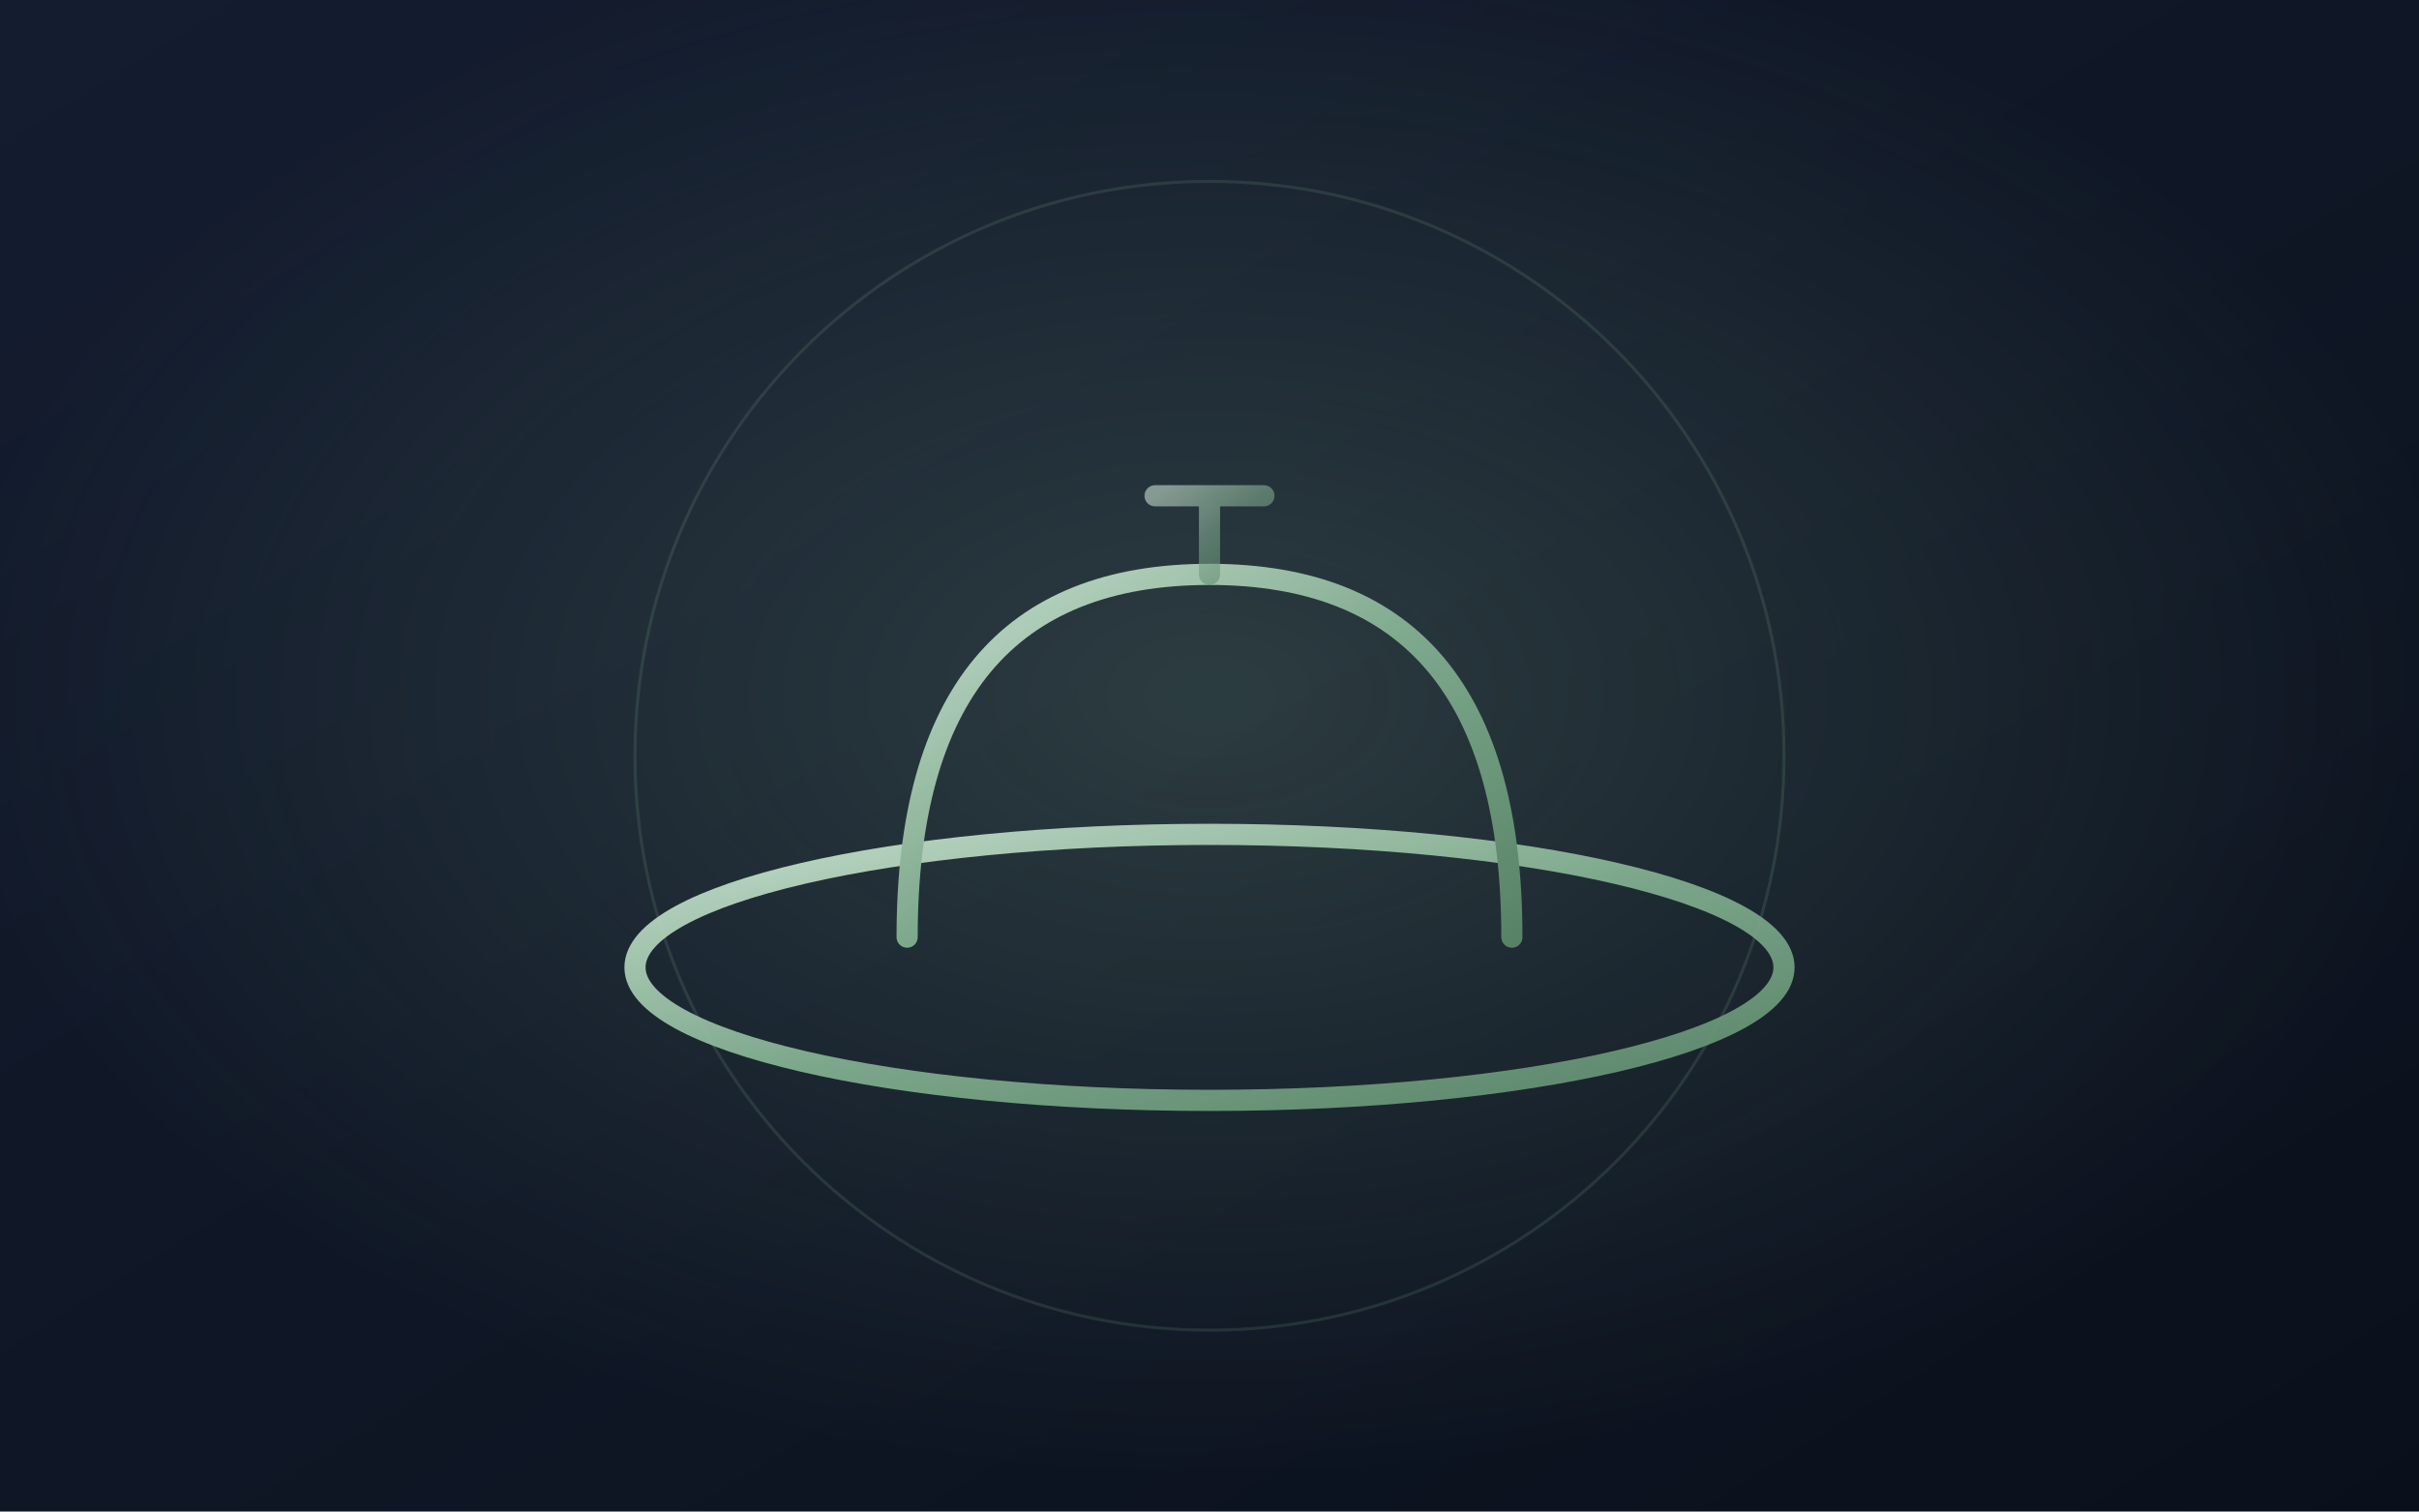
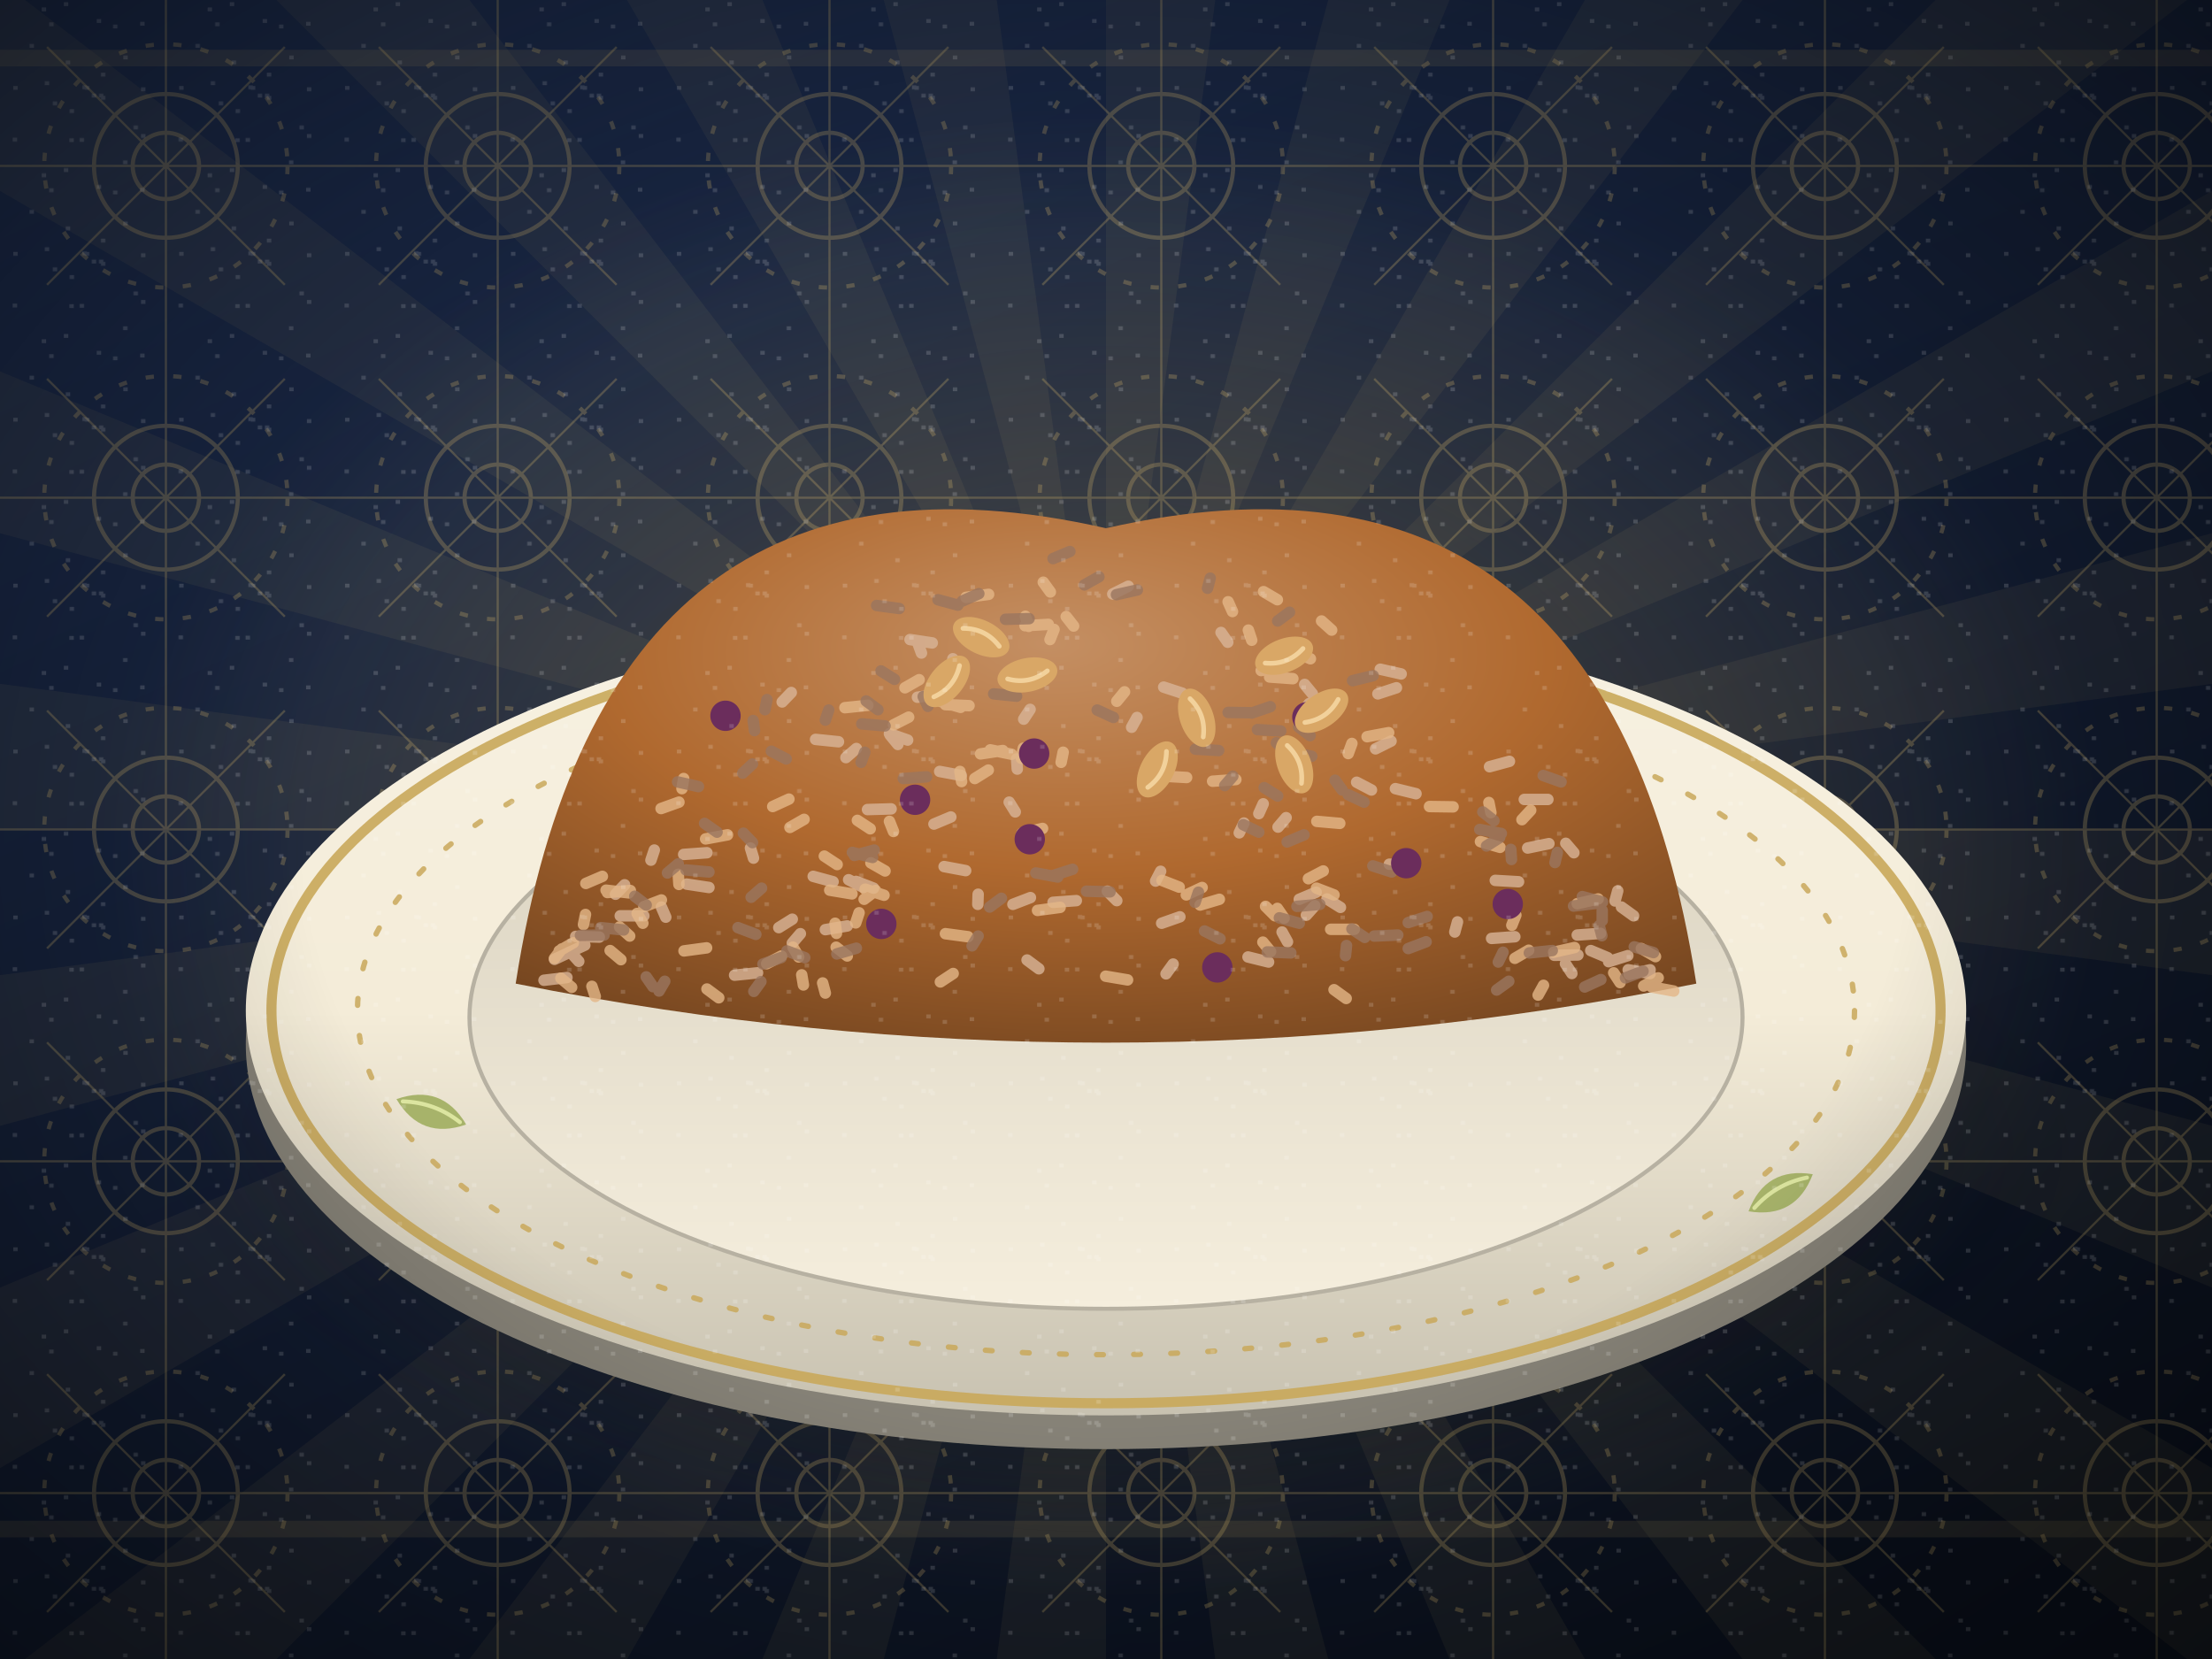
- <svg xmlns="http://www.w3.org/2000/svg" viewBox="0 0 800 500" role="img" aria-label="طبق">
+ <svg xmlns="http://www.w3.org/2000/svg" viewBox="0 0 800 600" preserveAspectRatio="xMidYMid slice" role="img" aria-label="rice">
  <defs>
-     <linearGradient id="bg" x1="0" y1="0" x2="1" y2="1">
-       <stop offset="0%" stop-color="#141d30" />
-       <stop offset="100%" stop-color="#0a101b" />
+     <pattern id="p0" width="120" height="120" patternUnits="userSpaceOnUse">
+       <g fill="none" stroke="#d6b66a" stroke-width="1.5" opacity="0.272">
+         <circle cx="60" cy="60" r="12" />
+         <circle cx="60" cy="60" r="26" />
+         <circle cx="60" cy="60" r="44" stroke-dasharray="3 7" />
+         <path d="M60 0v120M0 60h120M17 17l86 86M103 17L17 103" stroke-width="0.8" />
+       </g>
+     </pattern>
+     <linearGradient id="l1" x1="0.2" y1="0" x2="0.8" y2="1">
+       <stop offset="0%" stop-color="#1b2a4a" />
+       <stop offset="100%" stop-color="#0a101c" />
    </linearGradient>
-     <radialGradient id="gl" cx="50%" cy="46%" r="52%">
-       <stop offset="0%" stop-color="#86b394" stop-opacity=".24" />
-       <stop offset="100%" stop-color="#86b394" stop-opacity="0" />
+     <radialGradient id="r2" cx="0.5" cy="0.5" r="0.5">
+       <stop offset="0%" stop-color="#d6b66a" stop-opacity="0.32" />
+       <stop offset="100%" stop-color="#d6b66a" stop-opacity="0" />
    </radialGradient>
-     <linearGradient id="g" x1="1" y1="1" x2="0" y2="0">
-       <stop offset="0%" stop-color="#5d8a6b" />
-       <stop offset="50%" stop-color="#86b394" />
-       <stop offset="100%" stop-color="#d2ecd8" />
+     <radialGradient id="r3" cx="0.5" cy="0.5" r="0.5">
+       <stop offset="0%" stop-color="#000" stop-opacity="0.55" />
+       <stop offset="100%" stop-color="#000" stop-opacity="0" />
+     </radialGradient>
+     <linearGradient id="l4" x1="0" y1="0" x2="0" y2="1">
+       <stop offset="0%" stop-color="#f7f1e2" />
+       <stop offset="50%" stop-color="#f4ecd8" />
+       <stop offset="100%" stop-color="#c8c2b1" />
    </linearGradient>
+     <linearGradient id="l5" x1="0" y1="0" x2="0" y2="1">
+       <stop offset="0%" stop-color="#d7d0be" />
+       <stop offset="100%" stop-color="#f5eedd" />
+     </linearGradient>
+     <radialGradient id="r6" cx="0.5" cy="0.3" r="0.8" fx="0.45" fy="0.25">
+       <stop offset="0%" stop-color="#c48f63" />
+       <stop offset="50%" stop-color="#b0692f" />
+       <stop offset="100%" stop-color="#72441f" />
+     </radialGradient>
+     <pattern id="n7" width="60" height="60" patternUnits="userSpaceOnUse">
+       <path d="M30.7 31.8h1.6M36.5 35.4h1.6M51 32.3h1.6M4.8 31.8h1.6M36.5 27h1.6M28.8 50.6h1.6M25.2 40.2h1.6M40.9 9.6h1.6M10.7 16.6h1.6M23.8 22.6h1.6M35 7.6h1.6M35.8 34.6h1.6M25.1 50.7h1.6M48.3 46.1h1.6M19.1 37.4h1.6M15.1 3.4h1.6M44.5 58.7h1.6M17.8 8.8h1.6M44.6 20.8h1.6M33.2 34.6h1.6M50.7 8.6h1.6M51 49.2h1.6M23.1 1.5h1.6M4.6 50.5h1.6M29.8 31.6h1.6M16.2 30.1h1.6" stroke="#fff" stroke-width="1.4" opacity=".16" />
+     </pattern>
+     <radialGradient id="r8" cx="0.5" cy="0.5" r="0.72">
+       <stop offset="0%" stop-color="#000" stop-opacity="0" />
+       <stop offset="50%" stop-color="#000" stop-opacity="0" />
+       <stop offset="100%" stop-color="#000" stop-opacity="0.5" />
+     </radialGradient>
  </defs>
-   <rect width="800" height="500" fill="url(#bg)" />
-   <rect width="800" height="500" fill="url(#gl)" />
-   <circle cx="400" cy="250" r="190" fill="none" stroke="#86b394" stroke-opacity=".16" />
-   <g fill="none" stroke="url(#g)" stroke-width="7" stroke-linecap="round" stroke-linejoin="round" opacity=".92">
-     <ellipse cx="400" cy="320" rx="190" ry="44" />
-     <path d="M300 310q0 -120 100 -120t100 120" />
-     <path d="M400 190v-26M382 164h36" stroke-opacity=".6" />
+   <rect width="800" height="600" fill="url(#l1)" />
+   <path d="M400 300L1300 300L1292.3 417.5ZM400 300L1269.3 532.9L1231.5 644.4ZM400 300L1179.4 750L1114 847.9ZM400 300L1036.4 936.4L947.9 1014ZM400 300L850 1079.4L744.4 1131.5ZM400 300L632.9 1169.3L517.5 1192.3ZM400 300L400 1200L282.5 1192.3ZM400 300L167.1 1169.3L55.6 1131.5ZM400 300L-50 1079.4L-147.9 1014ZM400 300L-236.4 936.4L-314 847.9ZM400 300L-379.4 750L-431.5 644.4ZM400 300L-469.3 532.9L-492.3 417.5ZM400 300L-500 300L-492.3 182.5ZM400 300L-469.3 67.1L-431.5 -44.4ZM400 300L-379.4 -150L-314 -247.9ZM400 300L-236.4 -336.4L-147.9 -414ZM400 300L-50 -479.4L55.6 -531.5ZM400 300L167.1 -569.3L282.5 -592.3ZM400 300L400 -600L517.5 -592.3ZM400 300L632.9 -569.3L744.4 -531.5ZM400 300L850 -479.4L947.9 -414ZM400 300L1036.4 -336.4L1114 -247.9ZM400 300L1179.4 -150L1231.5 -44.4ZM400 300L1269.3 67.1L1292.3 182.5Z" fill="#d6b66a" opacity="0.07" />
+   <rect width="800" height="600" fill="url(#p0)" />
+   <rect y="18" width="800" height="6" fill="#d6b66a" opacity=".12" />
+   <rect y="550" width="800" height="6" fill="#d6b66a" opacity=".12" />
+   <ellipse cx="400" cy="310" rx="360" ry="270" fill="url(#r2)" />
+   <g transform="translate(400 335) scale(1.22) translate(-400 -335)">
+     <ellipse cx="406" cy="402" rx="285.6" ry="108" fill="url(#r3)" />
+     <ellipse cx="400" cy="370" rx="255" ry="120" fill="#868277" />
+     <ellipse cx="400" cy="360" rx="255" ry="120" fill="url(#l4)" />
+     <ellipse cx="400" cy="360" rx="247.4" ry="116.4" fill="none" stroke="#c9a85a" stroke-width="3" opacity=".9" />
+     <ellipse cx="400" cy="362" rx="188.7" ry="86.4" fill="url(#l5)" stroke="#b7b1a2" stroke-width="1.2" />
+     <ellipse cx="400" cy="360" rx="221.9" ry="102" fill="none" stroke="#c9a85a" stroke-width="1.6" stroke-dasharray="2 9" stroke-linecap="round" opacity=".85" />
+     <path d="M225 352Q251.25 183.25 400 217Q548.75 183.25 575 352Q400 387 225 352Z" fill="url(#r6)" />
+     <path d="M268.2 329.3l1.3 3M536.2 346.1l1.9 2.9M245.5 340.6l-4.8 2.2M446.6 298.7l-1.3 2.9M266.1 312.4l-1 3M241.2 342.6l2.5 2.8M362.1 325.5l-0.1 3M313.9 279.6l6.8 0.7M536.3 310.4l2.4 2.8M474.3 292.3l4.4 2.3M406.6 234.2l-4.6 2.3M484 316.6l7 0.3M307 332.9l-4 2.5M294.6 311.8l0.9 3M242.8 338l7 0.2M442.1 344.1l6.1 1.5M309.4 337.2l-2.4 2.8M371.3 298.2l1.8 2.9M335.8 277.9l5.4 1.9M336 278.3l2.3 2.8M421.9 332.2l-5.4 1.9M376.6 345l3.5 2.6M326 282.3l-3.1 2.7M453.4 302.8l-2.4 2.8M521.2 338.1l-6.9 0.5M519.6 286.1l-5.9 1.6M354.6 255.7l0 3M539.9 343.5l-7 0.1M350.7 289.1l6.4 1.2M485.8 294.2l6.1 1.5M515.4 321.4l6.9 0.4M313.2 320.2l5.9 1.6M400.4 324.6l2.8 2.8M458.9 263.3l2.3 2.8M561.3 347.9l-6.2 1.4M241.2 342.6l-4.7 2.2M344.2 251l1.1 3M419.9 346.2l-2.1 2.9M531.3 310.5l-6.3 1.3M354 302.6l-5 2.1M306.7 265.7l-2.7 2.8M323.7 321.2l4.4 2.3M461.9 328.9l-2.5 2.8M377.5 270.7l-1.9 2.9M263 331.9l-7 0M504.2 333.7l-0.8 3M350.8 266.2l-6.7 0.9M554.8 347.9l6.5 1.1M296.7 348.8l-6.8 0.7M440.9 304.4l-1.4 2.9M377.6 326.5l-5.2 2M524 297.4l7 0M240.2 350.2l-6.8 0.8M373.5 285.4l0.2 3M462.3 324.9l-5 2.1M554.7 343.7l-5.7 1.8M352 317.3l6.4 1.2M275.7 322.5l6.6 1M543.7 342.2l5 2.1M325.9 321.7l5.2 2M551.7 324.5l-0.8 3M486.1 264.3l-5.5 1.8M257.3 322.7l-2.7 2.8M481.3 258.8l6.2 1.4M460.2 269l-2.2 2.9M341.9 250l6.6 1M484.5 280.1l-4.6 2.3M452.2 336.7l1.6 2.9M434.1 247.9l2 2.9M336.3 300.2l-7 0.2M391.2 327.4l-6.9 0.5M409.2 273.1l-1.6 2.9M281.7 313.2l-6.9 0.5M416.2 318.7l-1.5 2.9M465.5 326.9l4 2.5M417.1 264.1l5.5 1.8M552.8 329.3l3.6 2.6M546.6 337.1l-6.9 0.5M323.3 334.9l-6.5 1.1" fill="none" stroke="#d8b497" stroke-width="3.4" stroke-linecap="round" stroke-linejoin="round" opacity=".8" />
+     <path d="M550.5 348.8l1.9 2.9M259 324.4l-6.8 0.6M331.7 324.4l-3.4 2.6M361.9 252.1l6.6 1M352.4 269.3l7 0.3M344.6 261.9l-4.2 2.4M558.7 341.6l4.2 2.4M495.9 299.5l7 0.1M545.9 326.9l-6.2 1.4M268.2 327.2l-5.2 2M513.5 298.3l0.6 3M466.6 335.9l7 0M448.5 261.1l6.9 0.5M261 331.2l1.7 2.9M242.1 339.9l-4.2 2.4M472.9 280.8l-1.1 3M381.4 233l2.1 2.9M273.4 298.2l-5.3 1.9M335.8 303.9l1.2 3M354.7 349l-3.8 2.5M330.3 316.2l4.2 2.4M316 351.8l0.8 3M446.7 235.8l4.1 2.4M350.4 264.4l-2.3 2.8M417 290.5l6.9 0.4M375.5 282.2l-0.6 3M384.6 247l-1.2 3M238.7 341.7l-2.2 2.8M253 342.2l3.2 2.7M247.6 352.8l1 3M341.5 273l-4.5 2.3M320 341.2l3.3 2.6M452.2 257.8l-6.2 1.4M467.6 353.8l3.6 2.6M369.4 282.9l-6.6 1M250.7 320.2l-4.9 2.1M281.7 353.6l3.5 2.6M310.5 303.3l-4.2 2.4M307.2 341.2l1.7 2.9M365.7 282.7l6.3 1.3M329.4 269.5l-6.8 0.7M561.8 353l6.5 1.2M287.8 307.9l-6.5 1.2M416.6 321.4l5.1 2M442.2 247.2l1 3M351.1 268.4l5.8 1.7M238.4 350.4l3.2 2.7M399.9 349.8l6.5 1.1M521.5 331.7l-1.2 3M452.9 252.3l-4.5 2.3M309.8 349.4l0.5 3M438.5 291.5l-6.9 0.5M405.5 265.5l-2.3 2.8M433.6 327l-5.7 1.7M326.3 303.6l3.8 2.5M281.6 341.4l-6.7 0.9M365.1 288.7l-4 2.5M251.8 324.3l6.7 0.8M464.4 318.6l-4.4 2.3M382.9 245.5l-6.9 0.4M529.7 352.5l-1.6 2.9M483.8 277.6l-6.4 1.2M365.2 236.6l-6.7 0.9M326.8 331l-1 3M381.2 306l-6.1 1.4M319.7 334.1l0.4 3M388.2 243.2l2.2 2.8M318.1 324.3l6.6 1.1M428.5 323.5l-4.7 2.2M563.7 350.3l-4.3 2.4M386.4 329.4l-6.7 0.9M463.9 244.5l3 2.7M450.8 329.7l2 2.9M306 297.3l-4.8 2.2M328.6 324l5.6 1.8M316.5 314.2l3.8 2.5M525.9 300.6l-2.6 2.8M245.7 331.5l-0.6 3M446.5 339.7l2.3 2.8M352.4 337.2l6.7 0.9M387.3 283.4l-0.6 3M525.3 342.1l-4.1 2.4M356.7 289.1l0.5 3M462.5 303.9l6.8 0.6M462.4 323.7l5.2 2M274.8 291.2l-0.5 3M455.7 253.6l4.9 2.1M376.1 243.1l1 3M447.3 329.1l2.8 2.8M303.8 343.8l-4.4 2.3M273.2 319.6l0.2 3M511 309.9l5.8 1.7M255.8 335.2l3 2.7M538.9 341.3l-6.2 1.4M436.2 238.8l1.3 2.9" fill="none" stroke="#e4b687" stroke-width="3.4" stroke-linecap="round" stroke-linejoin="round" opacity=".8" />
+     <path d="M346.8 290.7l-6.9 0.5M345.8 266.9l1.4 2.9M326 341.5l-5.8 1.7M444.9 276.7l6.9 0.4M350.2 238.2l5.9 1.6M479.1 317.1l5.6 1.8M269.2 351.3l-1.7 2.9M454.4 241.9l-3.5 2.6M295.2 286.9l-2.9 2.7M263.7 350l2 2.9M545.4 328.2l-6.8 0.8M447.8 342.6l7 0.3M281 304.5l3.7 2.6M463.4 328.5l-6.8 0.6M451.4 332.5l5.9 1.6M546.7 350.8l-4.8 2.2M328.5 283.4l-1.1 3M511.7 301.1l3.3 2.6M458.7 307.9l-5 2.1M327.6 275l6.9 0.6M529.6 290.3l5.3 1.9M440.7 304.9l4.6 2.2M366.7 266.1l6.8 0.7M299.5 267.8l-0.6 3M448.7 269.9l-5.5 1.9M471.3 340.7l-0.3 3M300.8 283.1l4.4 2.3M430.9 231.8l-0.8 3M454.6 283.4l6.4 1.2M331.3 312.4l-5.9 1.6M486.5 337.6l-7 0.3M437.6 290.5l-2.4 2.8M479.2 260.7l-6.1 1.5M533.8 313.1l-0.7 3M295.4 274l0.4 3M297.9 323.7l-3.1 2.7M362.1 337.9l-1.8 2.9M516.7 308.7l-3.9 2.5M519.4 351.3l-3.6 2.6M541.2 326.2l6 1.6M292.5 307.4l2.7 2.8M379.2 319.2l6.5 1.2M409.3 235.3l-6.2 1.4M450.5 280.6l3 2.7M251.2 337.6l-7 0.1M446.9 293.9l4 2.5M369 326.7l-3.5 2.6M303.7 344.3l-5.4 1.9M559.2 348.3l-5.2 2M495.2 332.1l-5.6 1.8M362.3 236.4l-4.9 2.2M472.9 335.8l3.8 2.5M436.2 271.6l7 0.1M427.4 324.9l-1 3M324.8 313.1l6 1.5M520 312.2l0.2 3M305.4 342.3l5.3 2M494.9 339.6l-5.3 2M389.3 223.9l-5 2.1M397.9 231.4l-4.3 2.4M394.2 324.6l7 0.2M457.1 275.9l3.4 2.6M250.2 335.4l6.8 0.7M332 239.9l6.7 0.9M297.7 351.4l-2.1 2.9M273.2 316.5l-3.2 2.7M290.9 335.4l5.3 2M275.5 318.3l6.8 0.6M260.3 326.1l3.4 2.6M328.9 268.2l3.5 2.6M510.8 306.3l6.4 1.2M317.8 270.9l-1 3M556.6 341.1l5.7 1.7M546.2 334.8l0.8 3M467.9 291.7l2.1 2.9M547.1 330.3l0 3M426.5 282.5l6.9 0.4M397.4 270.9l4.8 2.2M273 292.2l6.2 1.4M471.8 296l4.7 2.2M517.7 342.7l-1.4 2.9M377.2 243.8l-7 0.2M333.3 259.3l4 2.5M390.1 318.1l-5.6 1.8M532.3 342.2l-6.8 0.7M429.2 336.4l4.6 2.3" fill="none" stroke="#9a755f" stroke-width="3.4" stroke-linecap="round" stroke-linejoin="round" opacity=".8" />
+     <ellipse cx="519.1" cy="328.4" rx="4.5" ry="4.5" fill="#6b2d5c" />
+     <ellipse cx="333.4" cy="334.3" rx="4.5" ry="4.5" fill="#6b2d5c" />
+     <ellipse cx="433" cy="347.2" rx="4.5" ry="4.5" fill="#6b2d5c" />
+     <ellipse cx="343.4" cy="297.5" rx="4.5" ry="4.5" fill="#6b2d5c" />
+     <ellipse cx="459.7" cy="273" rx="4.5" ry="4.5" fill="#6b2d5c" />
+     <ellipse cx="489" cy="316.3" rx="4.5" ry="4.5" fill="#6b2d5c" />
+     <ellipse cx="287.2" cy="272.6" rx="4.5" ry="4.5" fill="#6b2d5c" />
+     <ellipse cx="378.7" cy="283.8" rx="4.5" ry="4.5" fill="#6b2d5c" />
+     <ellipse cx="377.4" cy="309.2" rx="4.5" ry="4.5" fill="#6b2d5c" />
+     <g transform="rotate(168.5 376.7 260.5)">
+       <ellipse cx="376.7" cy="260.5" rx="9" ry="5" fill="#d9a766" />
+       <path d="M370.671 260.516Q376.671 257.516 382.671 260.516" fill="none" stroke="#f2d19b" stroke-width="1.4" stroke-linecap="round" stroke-linejoin="round" />
+     </g>
+     <g transform="rotate(159 452.8 254.8)">
+       <ellipse cx="452.8" cy="254.8" rx="9" ry="5" fill="#d9a766" />
+       <path d="M446.814 254.784Q452.814 251.784 458.814 254.784" fill="none" stroke="#f2d19b" stroke-width="1.4" stroke-linecap="round" stroke-linejoin="round" />
+     </g>
+     <g transform="rotate(117.5 415.2 288.5)">
+       <ellipse cx="415.2" cy="288.5" rx="9" ry="5" fill="#d9a766" />
+       <path d="M409.219 288.542Q415.219 285.542 421.219 288.542" fill="none" stroke="#f2d19b" stroke-width="1.4" stroke-linecap="round" stroke-linejoin="round" />
+     </g>
+     <g transform="rotate(69.4 455.8 287)">
+       <ellipse cx="455.8" cy="287" rx="9" ry="5" fill="#d9a766" />
+       <path d="M449.825 286.973Q455.825 283.973 461.825 286.973" fill="none" stroke="#f2d19b" stroke-width="1.4" stroke-linecap="round" stroke-linejoin="round" />
+     </g>
+     <g transform="rotate(26.2 363 249.3)">
+       <ellipse cx="363" cy="249.3" rx="9" ry="5" fill="#d9a766" />
+       <path d="M357.001 249.345Q363.001 246.345 369.001 249.345" fill="none" stroke="#f2d19b" stroke-width="1.4" stroke-linecap="round" stroke-linejoin="round" />
+     </g>
+     <g transform="rotate(129.4 352.8 262.4)">
+       <ellipse cx="352.8" cy="262.4" rx="9" ry="5" fill="#d9a766" />
+       <path d="M346.781 262.448Q352.781 259.448 358.781 262.448" fill="none" stroke="#f2d19b" stroke-width="1.4" stroke-linecap="round" stroke-linejoin="round" />
+     </g>
+     <g transform="rotate(71 426.9 273.2)">
+       <ellipse cx="426.9" cy="273.2" rx="9" ry="5" fill="#d9a766" />
+       <path d="M420.903 273.238Q426.903 270.238 432.903 273.238" fill="none" stroke="#f2d19b" stroke-width="1.4" stroke-linecap="round" stroke-linejoin="round" />
+     </g>
+     <g transform="rotate(145.3 463.9 271.1)">
+       <ellipse cx="463.9" cy="271.1" rx="9" ry="5" fill="#d9a766" />
+       <path d="M457.943 271.052Q463.943 268.052 469.943 271.052" fill="none" stroke="#f2d19b" stroke-width="1.4" stroke-linecap="round" stroke-linejoin="round" />
+     </g>
+     <g transform="rotate(20 200 390)">
+       <path d="M189 390Q200 381 211 390Q200 399 189 390Z" fill="#a7b36a" />
+       <path d="M191 390Q200 387 209 390" fill="none" stroke="#dce5a0" stroke-width="1.2" stroke-linecap="round" stroke-linejoin="round" />
+     </g>
+     <g transform="rotate(-30 600 414)">
+       <path d="M589 414Q600 405 611 414Q600 423 589 414Z" fill="#a7b36a" />
+       <path d="M591 414Q600 411 609 414" fill="none" stroke="#dce5a0" stroke-width="1.2" stroke-linecap="round" stroke-linejoin="round" />
+     </g>
  </g>
+   <rect width="800" height="600" fill="url(#n7)" />
+   <rect width="800" height="600" fill="url(#r8)" />
</svg>
